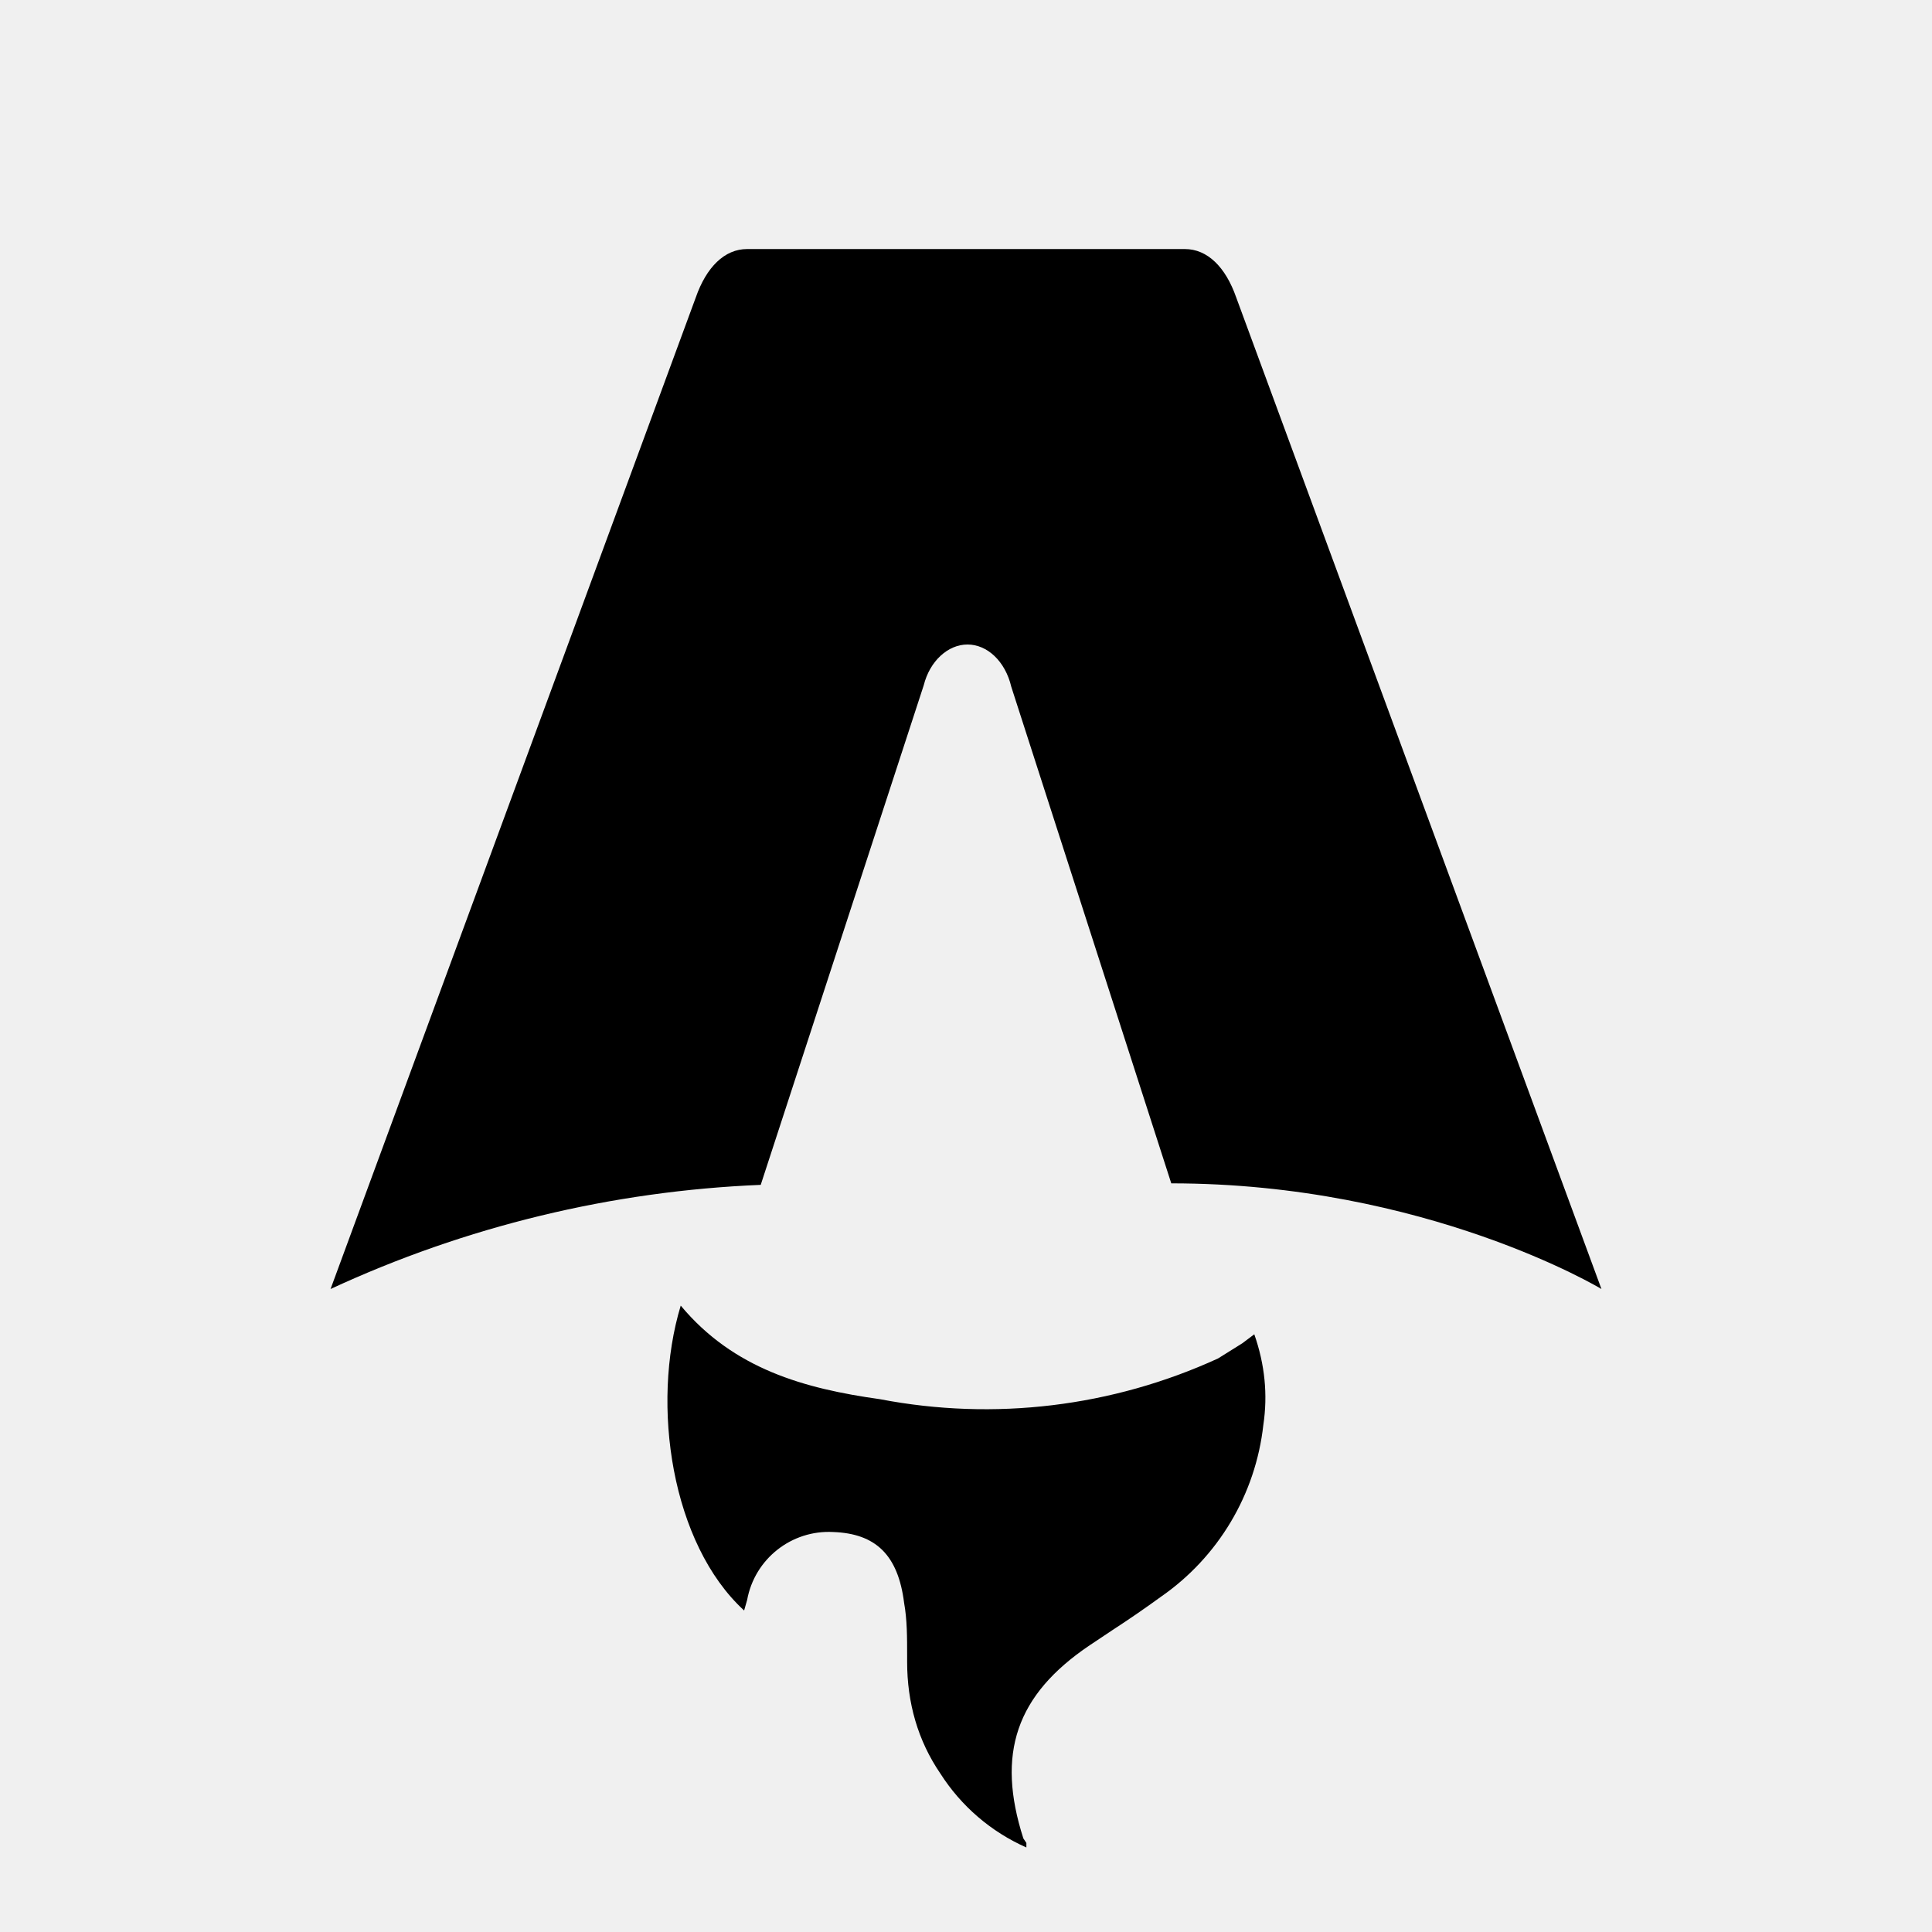
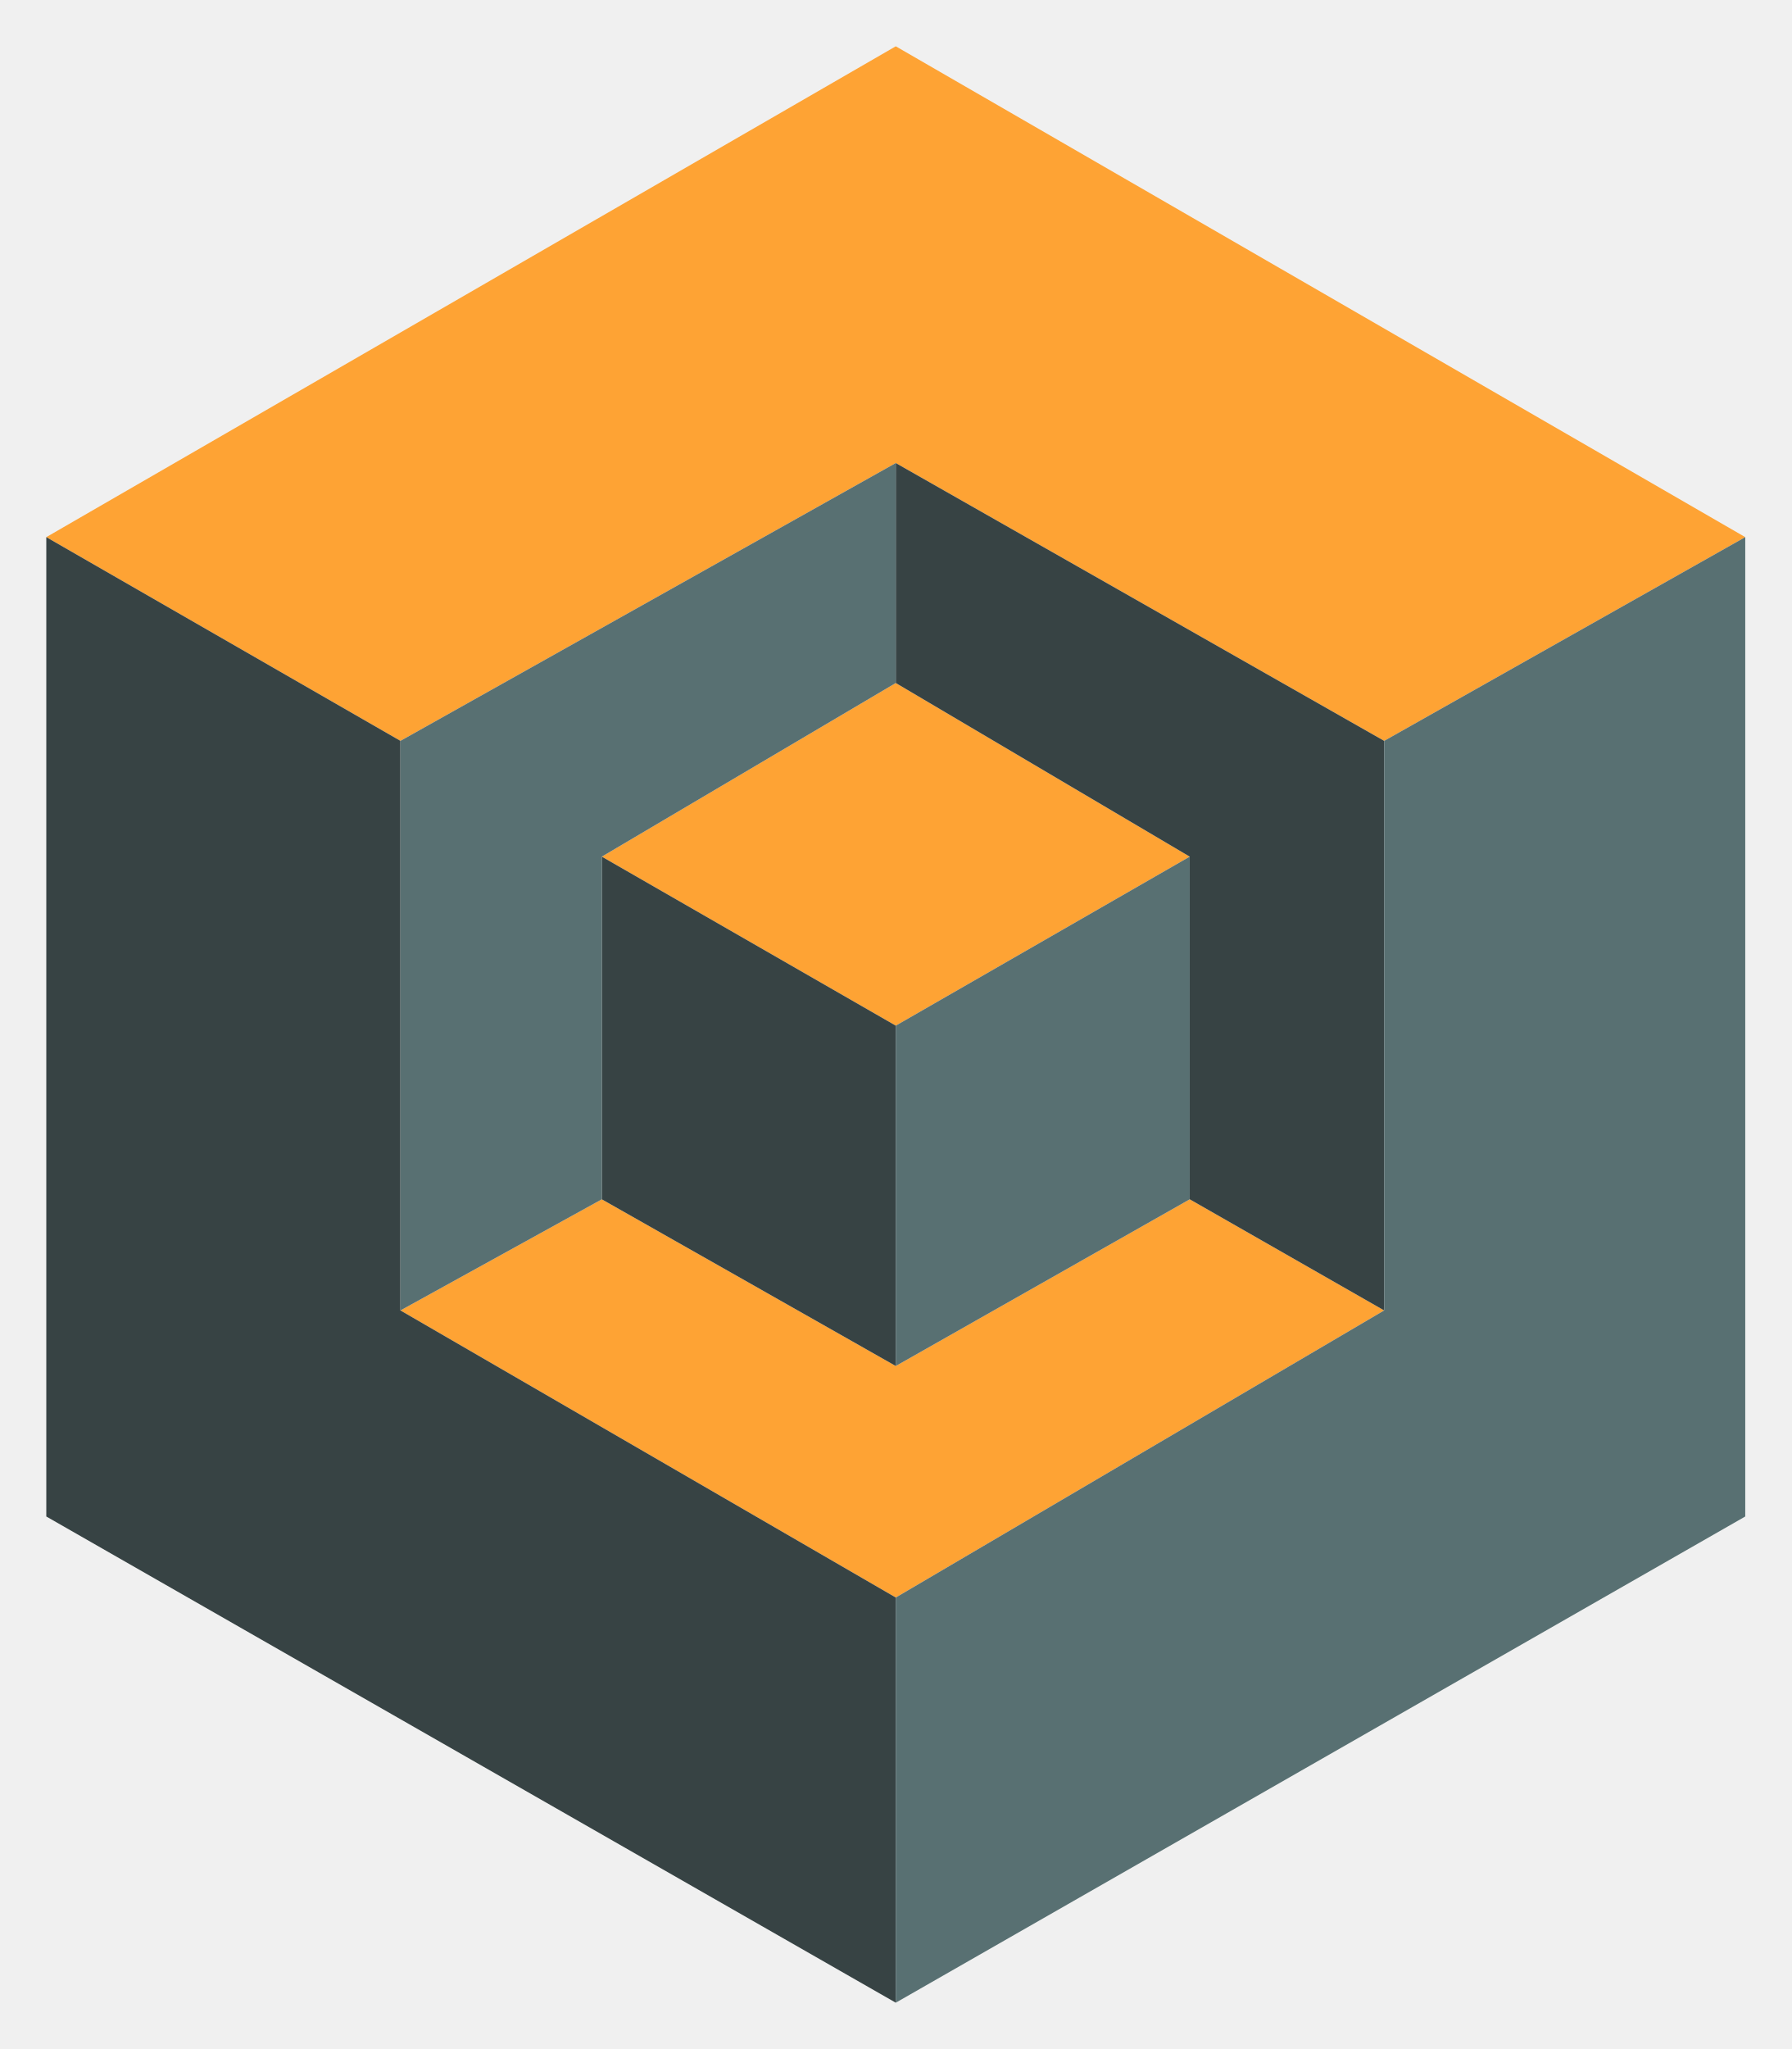
- <svg xmlns="http://www.w3.org/2000/svg" fill="none" viewBox="0 0 128 128">
-   <path d="M50.4 78.5a75.1 75.1 0 0 0-28.5 6.9l24.2-65.7c.7-2 1.9-3.2 3.4-3.2h29c1.5 0 2.7 1.2 3.4 3.2l24.2 65.7s-11.6-7-28.5-7L67 45.5c-.4-1.7-1.6-2.8-2.9-2.8-1.3 0-2.5 1.1-2.9 2.7L50.4 78.5Zm-1.1 28.2Zm-4.2-20.2c-2 6.6-.6 15.8 4.2 20.2a17.5 17.5 0 0 1 .2-.7 5.5 5.5 0 0 1 5.7-4.5c2.8.1 4.3 1.5 4.7 4.7.2 1.1.2 2.3.2 3.5v.4c0 2.7.7 5.2 2.2 7.4a13 13 0 0 0 5.7 4.9v-.3l-.2-.3c-1.8-5.6-.5-9.5 4.4-12.8l1.5-1a73 73 0 0 0 3.2-2.2 16 16 0 0 0 6.8-11.4c.3-2 .1-4-.6-6l-.8.6-1.6 1a37 37 0 0 1-22.4 2.7c-5-.7-9.7-2-13.2-6.2Z" />
-   <style>
-         path { fill: #000; }
-         @media (prefers-color-scheme: dark) {
-             path { fill: #FFF; }
-         }
-     </style>
+ <svg xmlns="http://www.w3.org/2000/svg" viewBox="150 88 774 885">
+   <path fill="#FEA334" d="M537 108 904 320 748 408 537 288 323 408 170 320ZM323 654 410 606 537 678 664 606 748 654 537 778ZM537 383 664 458 537 531 410 458Z" />
+   <path fill="#374344" d="M170 320 323 408V654L537 778V953L170 743ZM537 288 748 408V654L664 606V458L537 383ZM410 458 537 531V678L410 606Z" />
+   <path fill="#587072" d="M904 320V743L537 953V778L748 654V408ZM323 408 537 288V383L410 458V606L323 654ZM537 531 664 458V606L537 678Z" />
</svg>
